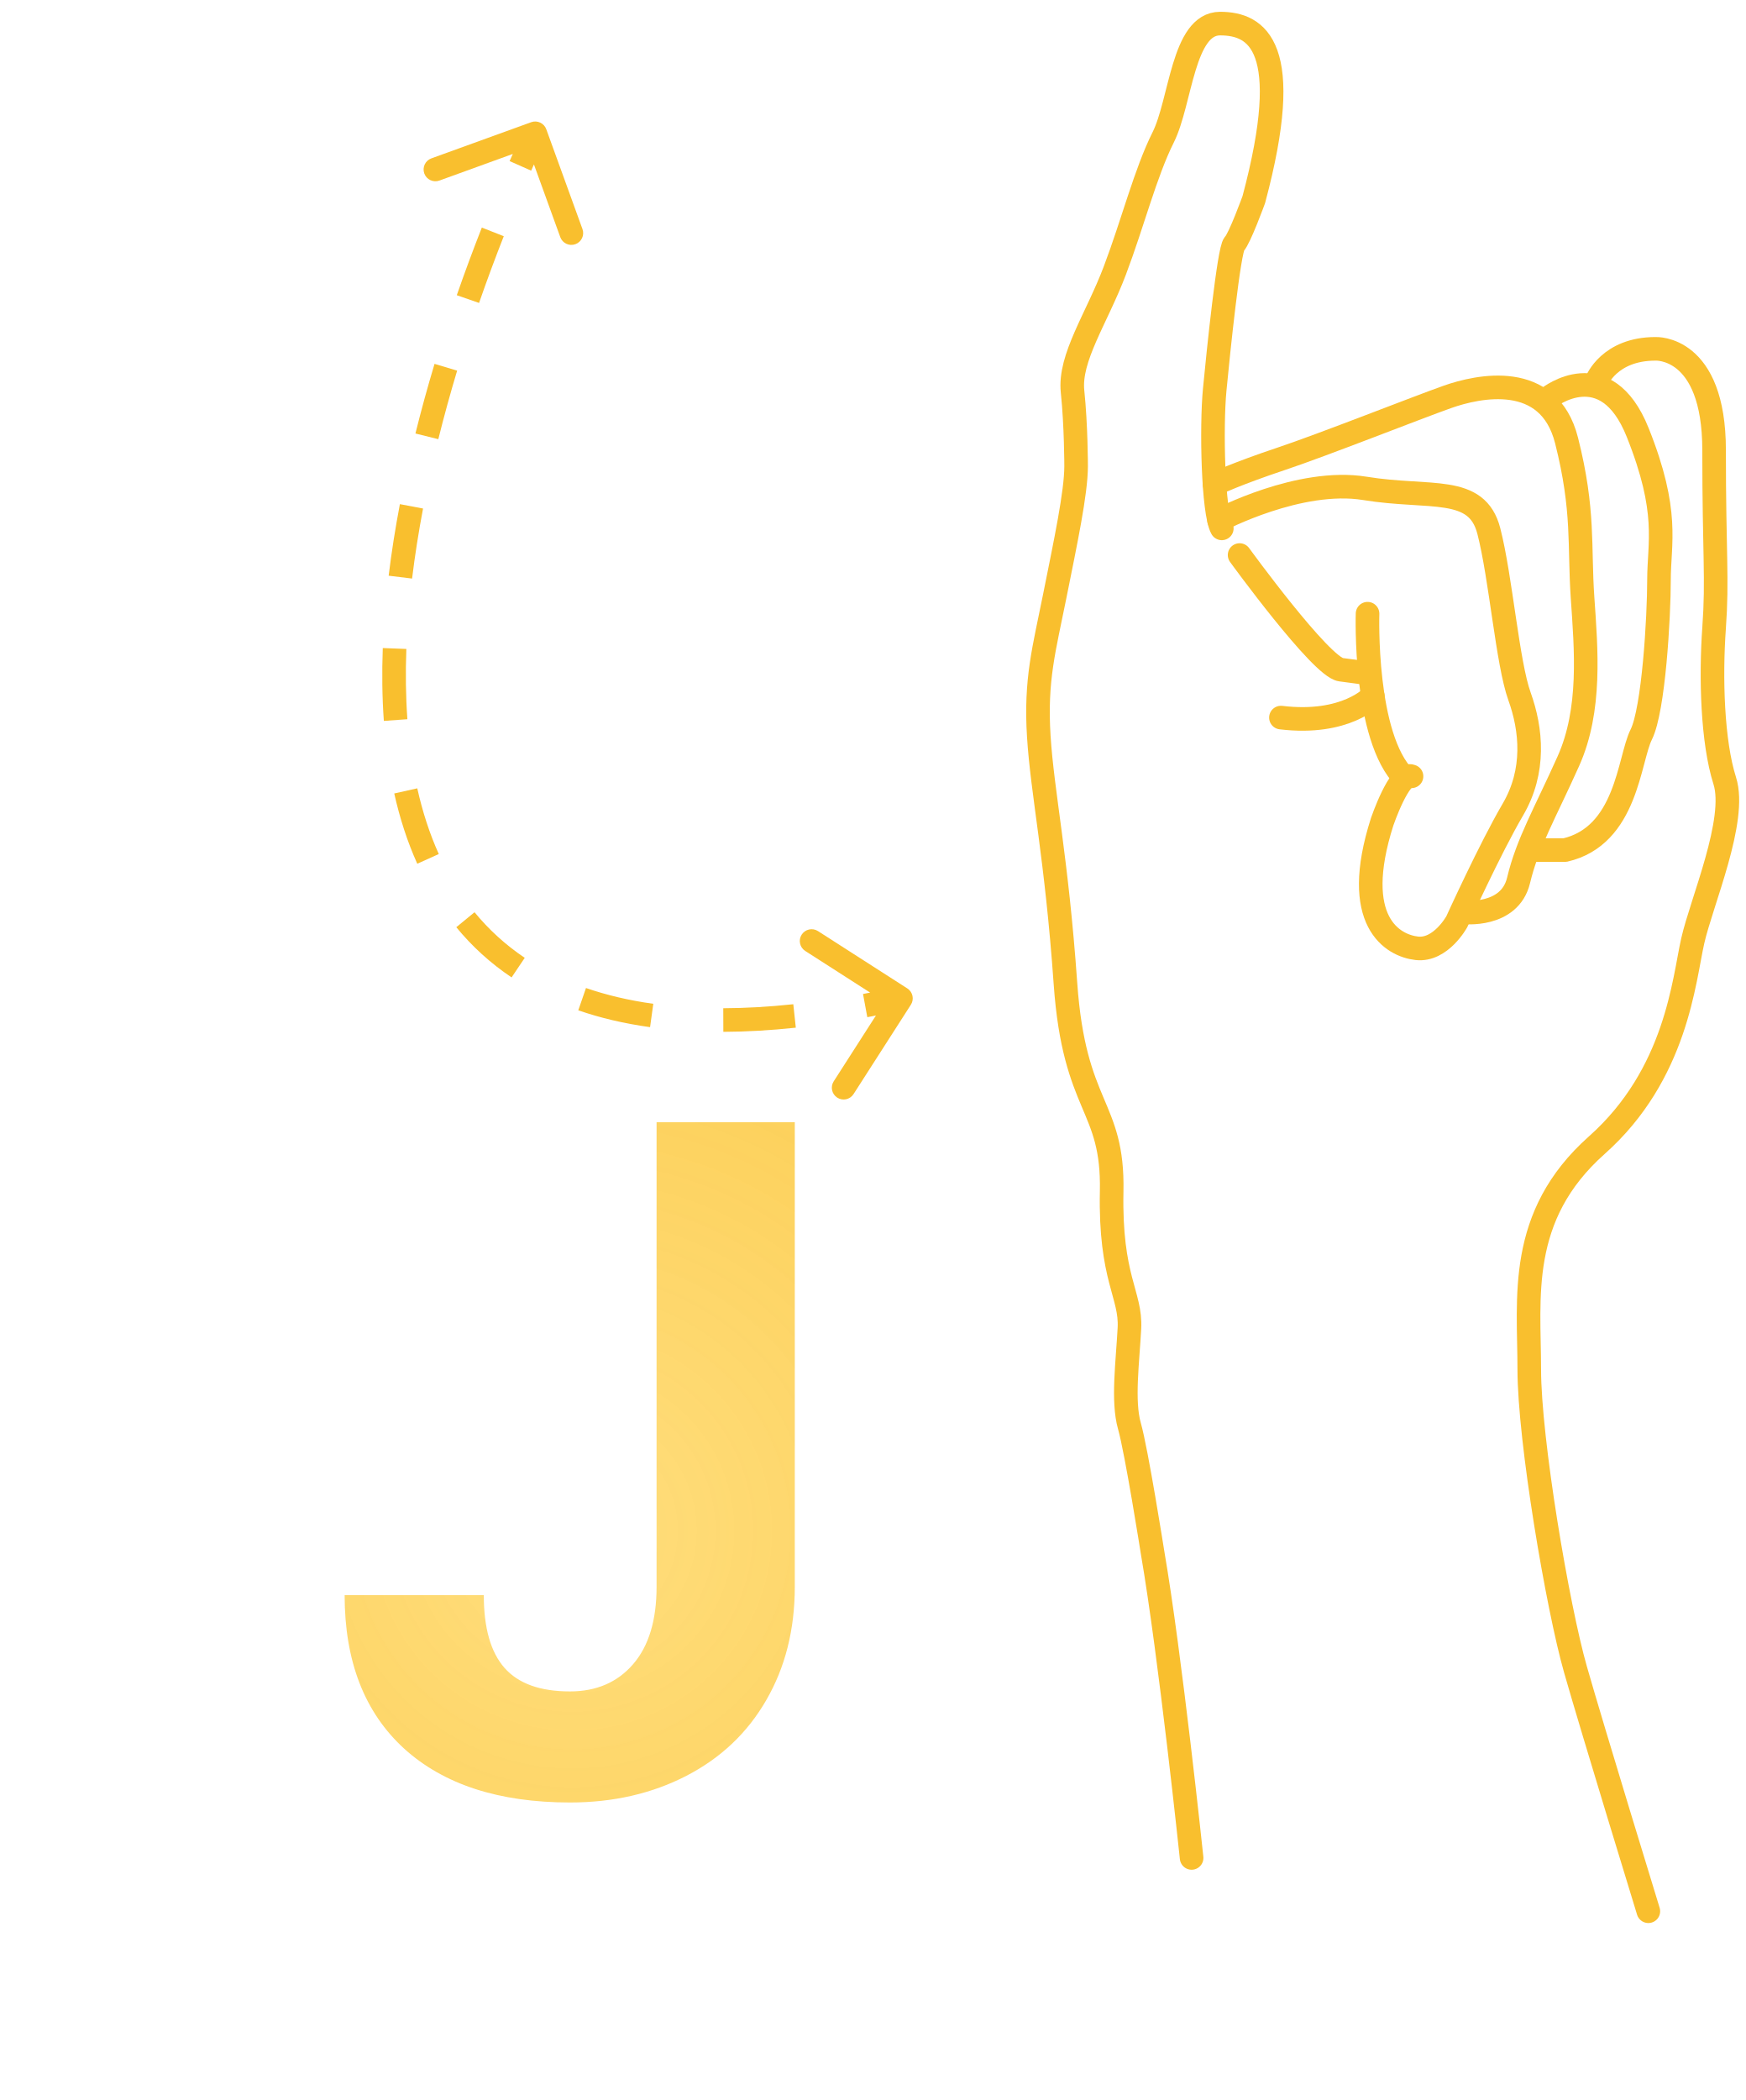
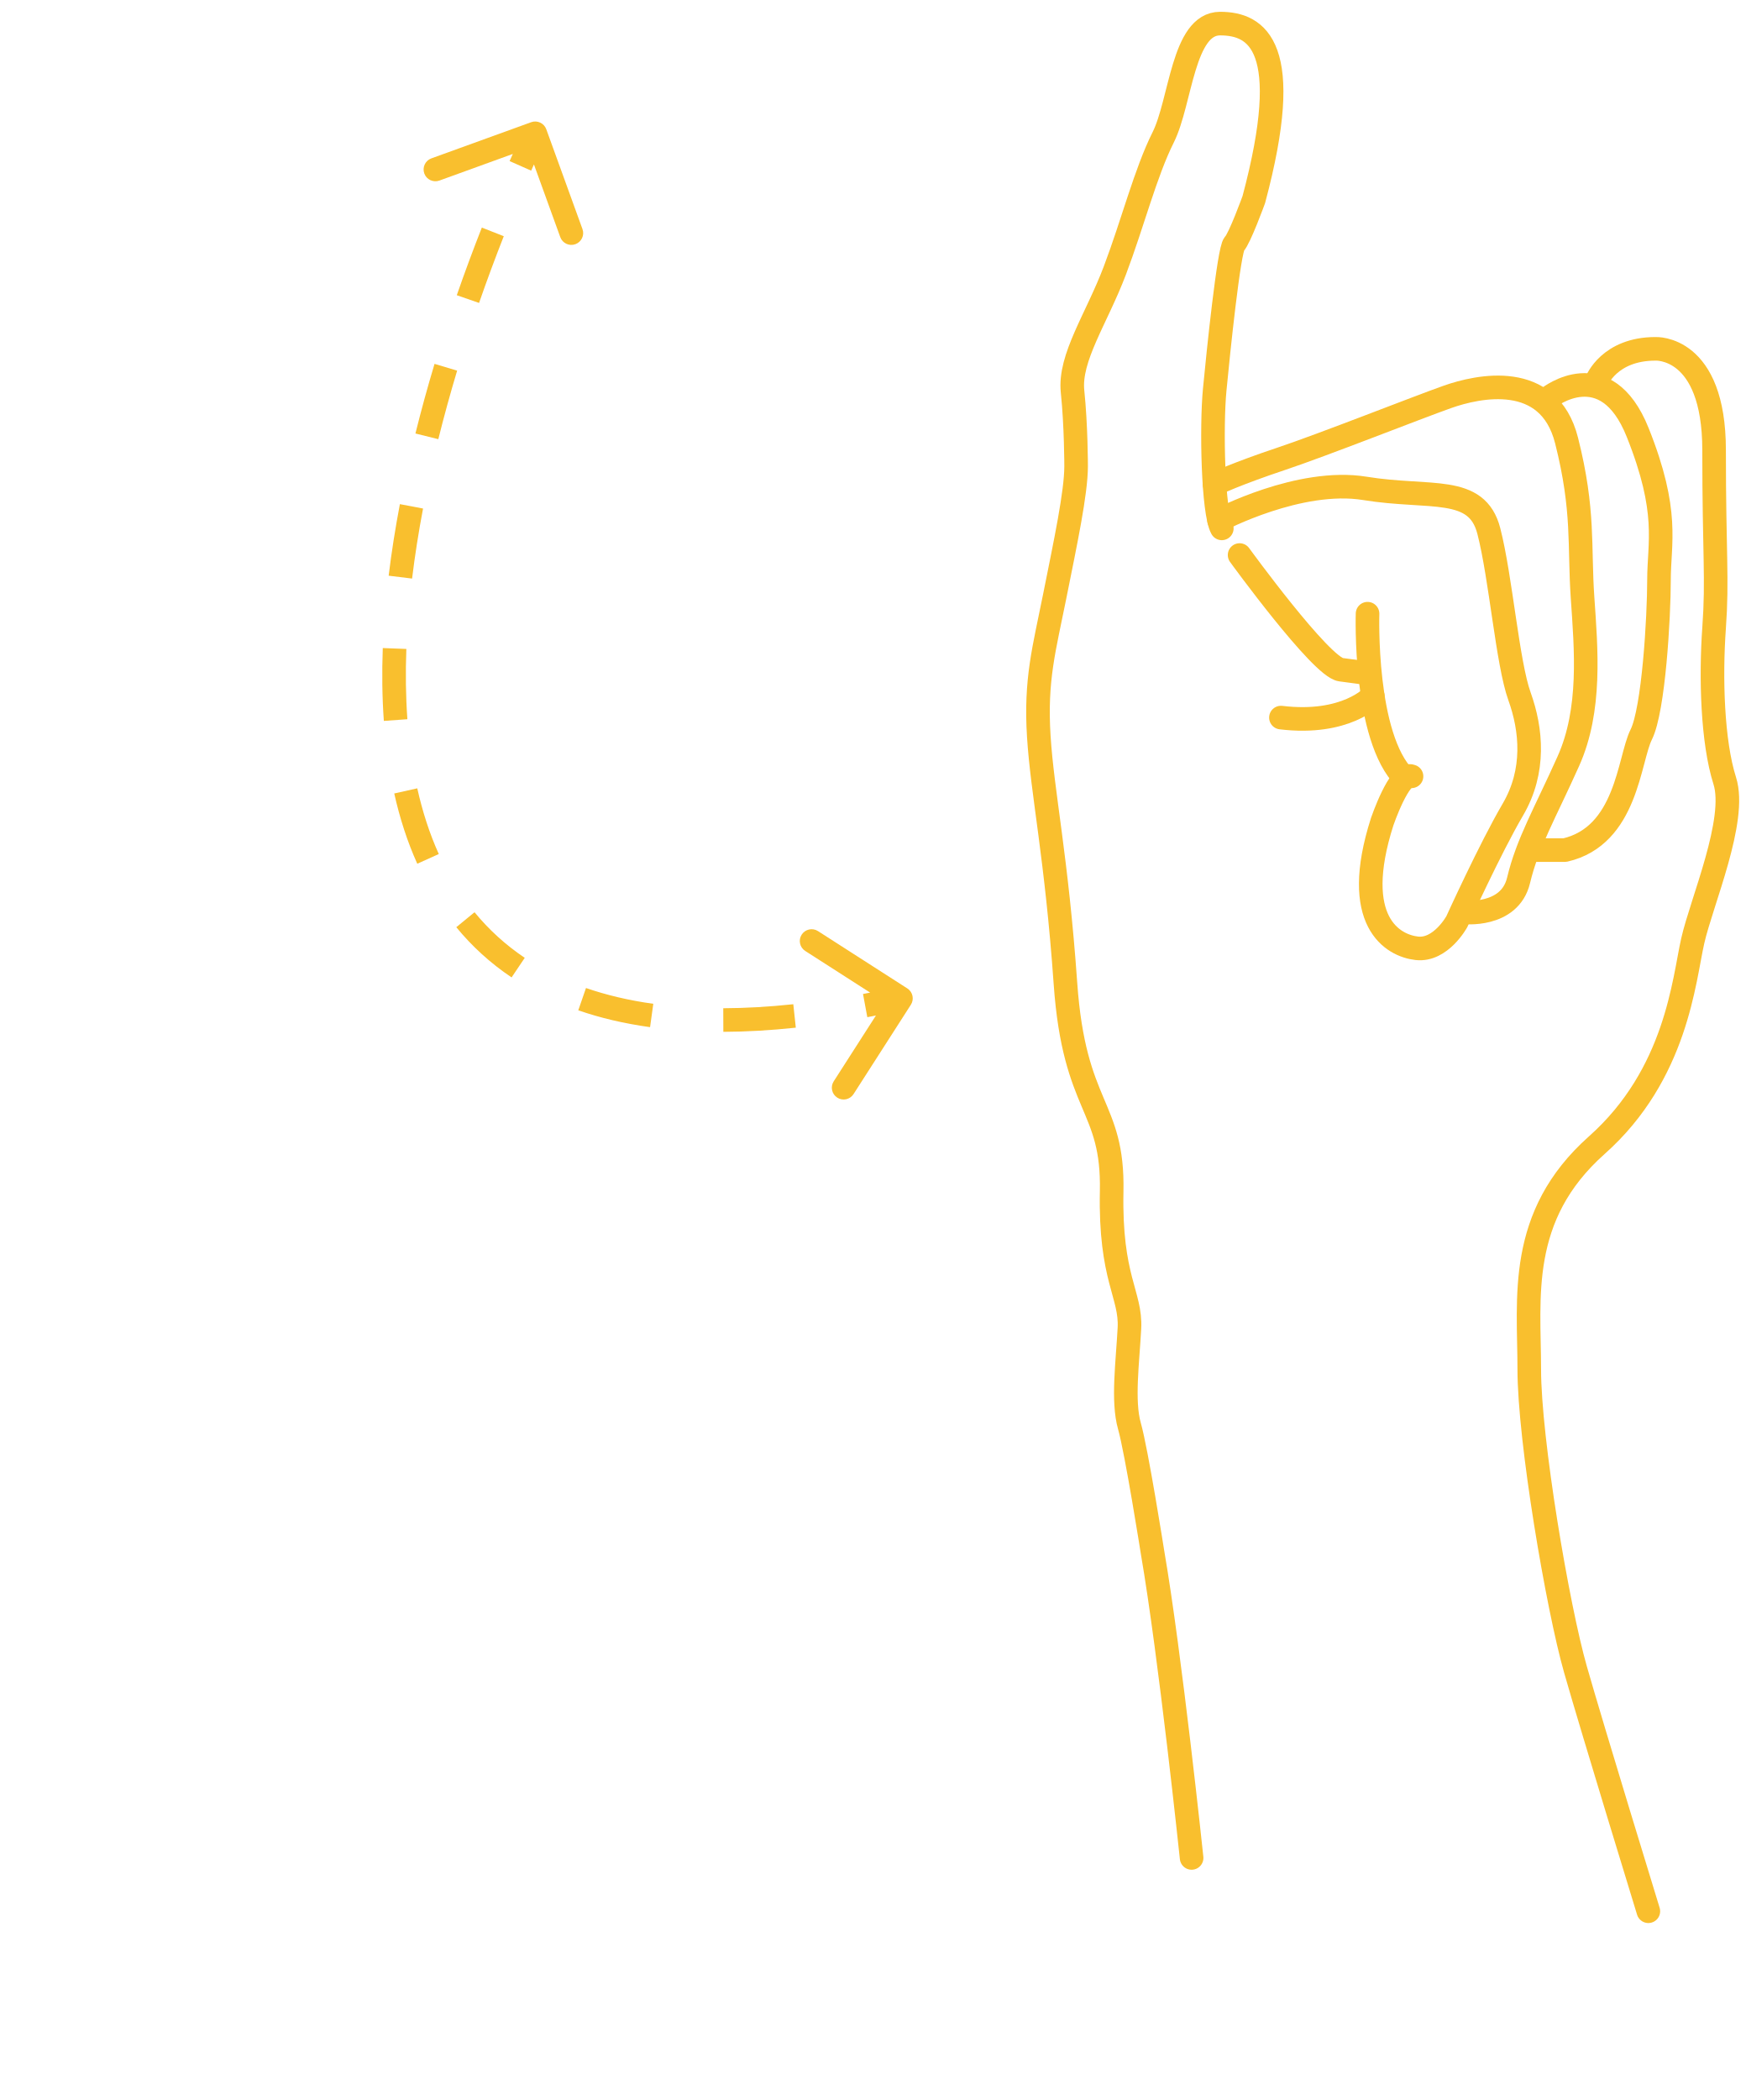
<svg xmlns="http://www.w3.org/2000/svg" width="74" height="89" viewBox="0 0 74 89" fill="none">
  <path d="M50.512 78.741C50.512 78.741 49.608 70.153 48.855 65.784C48.855 65.784 48.177 61.49 47.876 60.435C47.575 59.38 47.801 57.724 47.876 56.293C47.951 54.862 47.047 54.184 47.123 50.492C47.199 46.8 45.541 47.027 45.164 41.678C44.787 36.329 44.185 33.617 44.034 31.207C43.883 28.796 44.26 27.516 44.712 25.256C45.164 22.996 45.616 20.887 45.616 19.758C45.616 19.758 45.616 18.025 45.465 16.594C45.314 15.163 46.485 13.505 47.256 11.471C48.026 9.437 48.553 7.328 49.307 5.821C50.06 4.314 50.136 1 51.718 1C53.3 1 54.882 1.979 53.149 8.458C53.149 8.458 52.546 10.115 52.32 10.341C52.094 10.567 51.642 14.936 51.491 16.518C51.34 18.1 51.416 21.715 51.792 22.393" stroke="#F9BF2E" stroke-miterlimit="10" stroke-linecap="round" stroke-linejoin="round" />
  <path d="M67.688 16.14C67.688 16.14 68.215 14.784 70.174 14.784C70.174 14.784 72.66 14.634 72.66 19.078C72.66 23.523 72.811 24.502 72.66 26.611C72.509 28.72 72.585 31.432 73.112 33.09C73.639 34.748 72.133 38.213 71.756 39.87C71.379 41.527 71.078 45.52 67.688 48.533C64.298 51.546 64.825 55.011 64.825 58.024C64.825 61.037 66.03 68.119 66.784 70.755C67.537 73.392 69.873 81 69.873 81" stroke="#F9BF2E" stroke-miterlimit="10" stroke-linecap="round" stroke-linejoin="round" />
  <path d="M65.645 16.854C65.645 16.854 68.064 14.936 69.42 18.326C70.776 21.715 70.324 22.996 70.324 24.578C70.324 26.16 70.098 30.077 69.571 31.132C69.044 32.187 68.968 35.426 66.332 36.029H64.795" stroke="#F9BF2E" stroke-miterlimit="10" stroke-linecap="round" stroke-linejoin="round" />
  <path d="M51.483 20.516C51.483 20.516 52.47 20.059 54.278 19.456C56.086 18.853 60.079 17.271 61.359 16.819C62.639 16.367 65.653 15.694 66.406 18.668C67.159 21.641 66.933 23.147 67.084 25.332C67.235 27.517 67.461 30.077 66.481 32.262C65.502 34.447 64.748 35.727 64.372 37.309C63.995 38.891 62.037 38.665 62.037 38.665" stroke="#F9BF2E" stroke-miterlimit="10" stroke-linecap="round" stroke-linejoin="round" />
  <path d="M51.676 22.05C51.676 22.05 55.088 20.246 57.857 20.698C60.625 21.15 62.603 20.529 63.111 22.506C63.62 24.484 63.902 28.1 64.411 29.512C64.919 30.924 65.089 32.676 64.128 34.314C63.168 35.952 61.755 39.06 61.755 39.06C61.755 39.06 61.077 40.303 60.06 40.19C59.043 40.077 57.235 39.06 58.591 34.822C58.591 34.822 59.326 32.675 59.834 32.901" stroke="#F9BF2E" stroke-miterlimit="10" stroke-linecap="round" stroke-linejoin="round" />
  <path d="M52.546 23.523C52.546 23.523 55.992 28.269 56.84 28.382C57.687 28.495 57.687 28.495 57.687 28.495" stroke="#F9BF2E" stroke-miterlimit="10" stroke-linecap="round" stroke-linejoin="round" />
  <path d="M57.97 26.009C57.97 26.009 57.8 31.25 59.552 32.98" stroke="#F9BF2E" stroke-miterlimit="10" stroke-linecap="round" stroke-linejoin="round" />
  <path d="M58.192 29.495C58.192 29.495 57.066 30.746 54.298 30.412" stroke="#F9BF2E" stroke-miterlimit="10" stroke-linecap="round" stroke-linejoin="round" />
  <path d="M27.832 47.562H33.691V67.25C33.691 69.06 33.288 70.662 32.48 72.055C31.686 73.435 30.56 74.503 29.102 75.258C27.643 76.013 25.996 76.391 24.16 76.391C21.152 76.391 18.809 75.629 17.129 74.106C15.449 72.569 14.609 70.401 14.609 67.602H20.508C20.508 68.995 20.801 70.023 21.387 70.688C21.973 71.352 22.897 71.684 24.16 71.684C25.28 71.684 26.172 71.299 26.836 70.531C27.5 69.763 27.832 68.669 27.832 67.25V47.562Z" fill="url(#paint0_diamond)" />
  <path d="M23.157 5.478C23.063 5.219 22.776 5.085 22.517 5.179L18.286 6.712C18.026 6.806 17.892 7.093 17.986 7.353C18.08 7.612 18.367 7.746 18.627 7.652L22.387 6.289L23.75 10.05C23.844 10.309 24.131 10.444 24.391 10.349C24.65 10.255 24.785 9.969 24.691 9.709L23.157 5.478ZM38.612 42.581C38.761 42.349 38.693 42.039 38.461 41.89L34.673 39.46C34.441 39.311 34.132 39.379 33.983 39.611C33.833 39.843 33.901 40.153 34.133 40.302L37.5 42.462L35.34 45.829C35.191 46.061 35.259 46.37 35.491 46.519C35.723 46.669 36.033 46.601 36.182 46.368L38.612 42.581ZM22.234 5.437C22.023 5.889 21.811 6.353 21.602 6.827L22.516 7.232C22.723 6.763 22.931 6.306 23.14 5.861L22.234 5.437ZM20.425 9.645C20.059 10.575 19.703 11.533 19.363 12.511L20.307 12.839C20.642 11.874 20.994 10.929 21.355 10.011L20.425 9.645ZM18.42 15.421C18.127 16.395 17.856 17.382 17.61 18.372L18.58 18.613C18.822 17.639 19.09 16.669 19.378 15.708L18.42 15.421ZM16.951 21.366C16.758 22.382 16.597 23.395 16.475 24.399L17.468 24.52C17.587 23.54 17.744 22.549 17.933 21.552L16.951 21.366ZM16.226 27.465C16.187 28.517 16.199 29.55 16.271 30.553L17.269 30.481C17.2 29.518 17.187 28.523 17.225 27.503L16.226 27.465ZM16.712 33.628C16.946 34.675 17.267 35.673 17.688 36.606L18.6 36.195C18.21 35.332 17.909 34.399 17.688 33.41L16.712 33.628ZM19.342 39.296C20.003 40.101 20.781 40.816 21.686 41.424L22.244 40.594C21.421 40.041 20.715 39.392 20.115 38.661L19.342 39.296ZM24.513 42.818C25.439 43.139 26.452 43.379 27.556 43.532L27.693 42.542C26.648 42.397 25.7 42.17 24.84 41.873L24.513 42.818ZM30.662 43.73C31.629 43.727 32.652 43.669 33.734 43.554L33.628 42.56C32.577 42.672 31.588 42.727 30.659 42.73L30.662 43.73ZM36.765 43.109C37.265 43.017 37.776 42.913 38.298 42.8L38.084 41.822C37.572 41.934 37.072 42.035 36.583 42.126L36.765 43.109Z" fill="#F9BF2E" />
-   <defs>
-     <radialGradient id="paint0_diamond" cx="0" cy="0" r="1" gradientUnits="userSpaceOnUse" gradientTransform="translate(24.2424 64.8929) rotate(88.0754) scale(45.1147 45.0815)">
-       <stop stop-color="#FFD458" stop-opacity="0.78" />
-       <stop offset="1" stop-color="#F9BF2E" />
-     </radialGradient>
-   </defs>
</svg>
